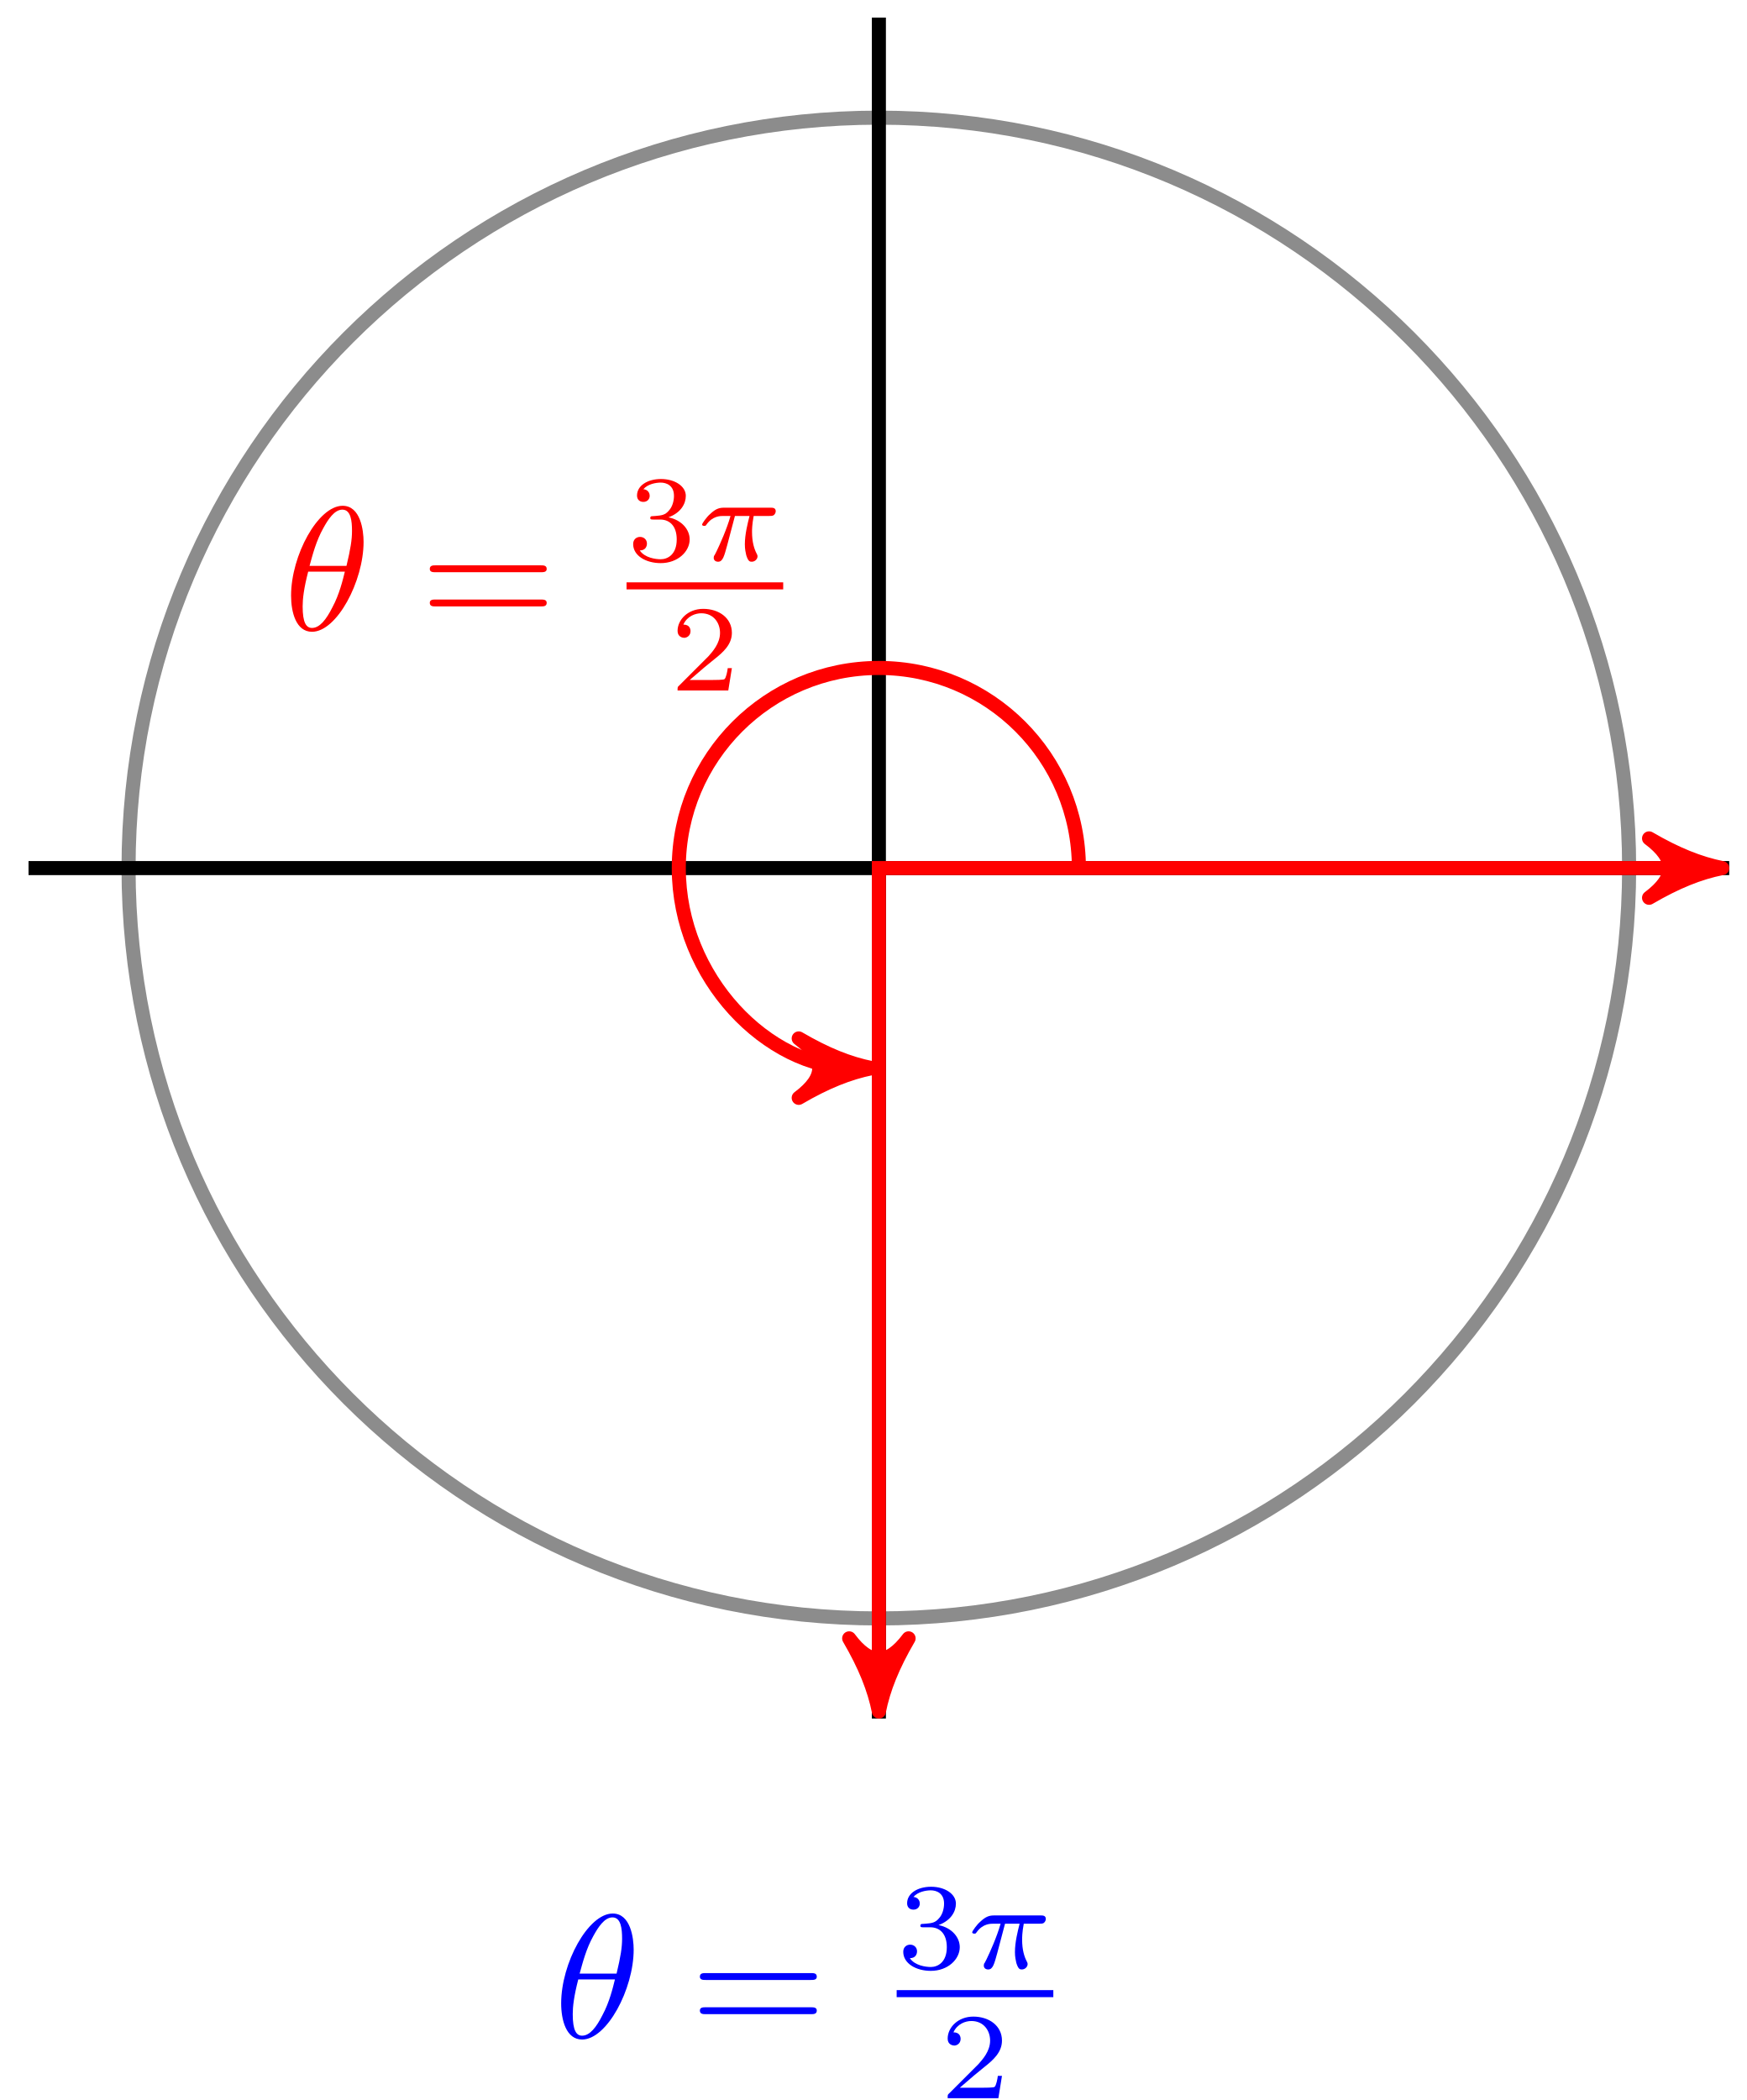
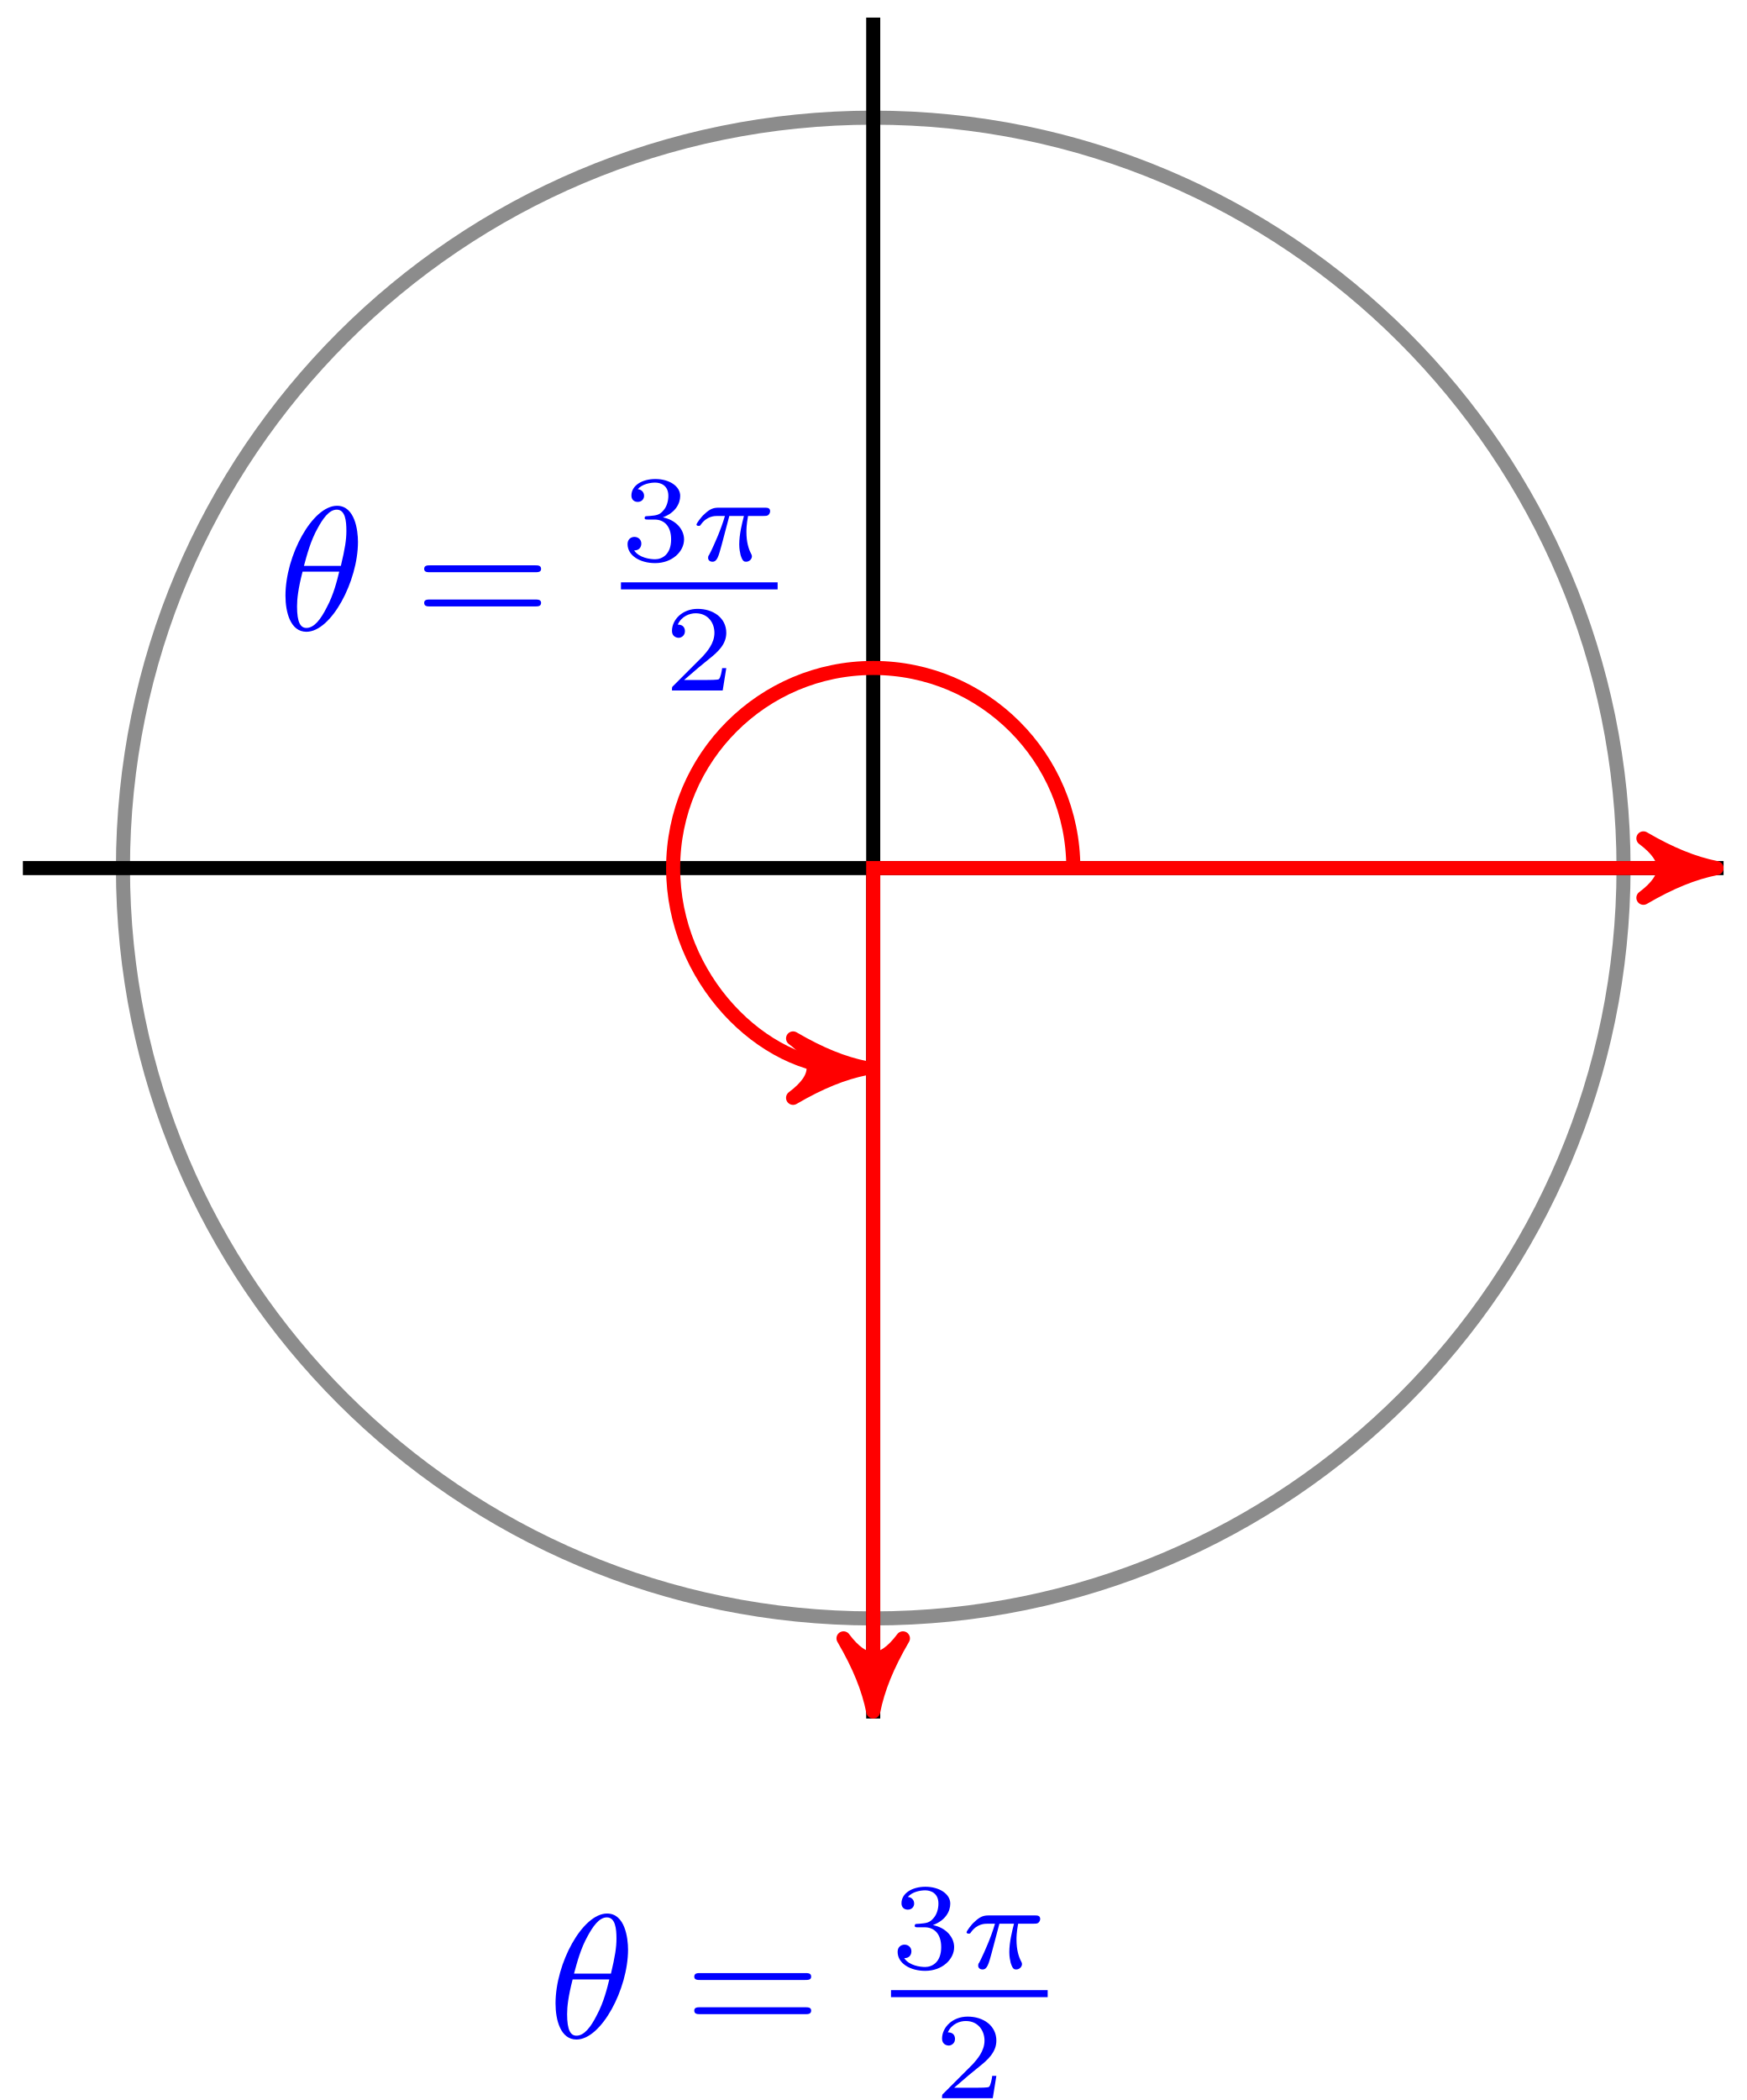
<svg xmlns="http://www.w3.org/2000/svg" xmlns:xlink="http://www.w3.org/1999/xlink" width="99pt" height="119pt" viewBox="0 0 99 119" version="1.1">
  <defs>
    <g>
      <symbol overflow="visible" id="glyph0-0">
        <path style="stroke:none;" d="" />
      </symbol>
      <symbol overflow="visible" id="glyph0-1">
        <path style="stroke:none;" d="M 4.531 -4.984 C 4.531 -5.641 4.359 -7.031 3.344 -7.031 C 1.953 -7.031 0.422 -4.219 0.422 -1.938 C 0.422 -1 0.703 0.109 1.609 0.109 C 3.016 0.109 4.531 -2.75 4.531 -4.984 Z M 1.469 -3.625 C 1.641 -4.25 1.844 -5.047 2.25 -5.766 C 2.516 -6.25 2.875 -6.812 3.328 -6.812 C 3.812 -6.812 3.875 -6.172 3.875 -5.609 C 3.875 -5.109 3.797 -4.609 3.562 -3.625 Z M 3.469 -3.297 C 3.359 -2.844 3.156 -2 2.766 -1.281 C 2.422 -0.594 2.047 -0.109 1.609 -0.109 C 1.281 -0.109 1.078 -0.406 1.078 -1.328 C 1.078 -1.75 1.141 -2.328 1.391 -3.297 Z M 3.469 -3.297 " />
      </symbol>
      <symbol overflow="visible" id="glyph1-0">
        <path style="stroke:none;" d="" />
      </symbol>
      <symbol overflow="visible" id="glyph1-1">
        <path style="stroke:none;" d="M 6.844 -3.266 C 7 -3.266 7.188 -3.266 7.188 -3.453 C 7.188 -3.656 7 -3.656 6.859 -3.656 L 0.891 -3.656 C 0.75 -3.656 0.562 -3.656 0.562 -3.453 C 0.562 -3.266 0.75 -3.266 0.891 -3.266 Z M 6.859 -1.328 C 7 -1.328 7.188 -1.328 7.188 -1.531 C 7.188 -1.719 7 -1.719 6.844 -1.719 L 0.891 -1.719 C 0.75 -1.719 0.562 -1.719 0.562 -1.531 C 0.562 -1.328 0.75 -1.328 0.891 -1.328 Z M 6.859 -1.328 " />
      </symbol>
      <symbol overflow="visible" id="glyph2-0">
        <path style="stroke:none;" d="" />
      </symbol>
      <symbol overflow="visible" id="glyph2-1">
        <path style="stroke:none;" d="M 1.906 -2.328 C 2.453 -2.328 2.844 -1.953 2.844 -1.203 C 2.844 -0.344 2.328 -0.078 1.938 -0.078 C 1.656 -0.078 1.031 -0.156 0.75 -0.578 C 1.078 -0.578 1.156 -0.812 1.156 -0.969 C 1.156 -1.188 0.984 -1.344 0.766 -1.344 C 0.578 -1.344 0.375 -1.219 0.375 -0.938 C 0.375 -0.281 1.094 0.141 1.938 0.141 C 2.906 0.141 3.578 -0.516 3.578 -1.203 C 3.578 -1.75 3.141 -2.297 2.375 -2.453 C 3.094 -2.719 3.359 -3.234 3.359 -3.672 C 3.359 -4.219 2.734 -4.625 1.953 -4.625 C 1.188 -4.625 0.594 -4.25 0.594 -3.688 C 0.594 -3.453 0.75 -3.328 0.953 -3.328 C 1.172 -3.328 1.312 -3.484 1.312 -3.672 C 1.312 -3.875 1.172 -4.031 0.953 -4.047 C 1.203 -4.344 1.672 -4.422 1.938 -4.422 C 2.25 -4.422 2.688 -4.266 2.688 -3.672 C 2.688 -3.375 2.594 -3.047 2.406 -2.844 C 2.188 -2.578 1.984 -2.562 1.641 -2.531 C 1.469 -2.516 1.453 -2.516 1.422 -2.516 C 1.406 -2.516 1.344 -2.5 1.344 -2.422 C 1.344 -2.328 1.406 -2.328 1.531 -2.328 Z M 1.906 -2.328 " />
      </symbol>
      <symbol overflow="visible" id="glyph2-2">
        <path style="stroke:none;" d="M 3.516 -1.266 L 3.281 -1.266 C 3.266 -1.109 3.188 -0.703 3.094 -0.641 C 3.047 -0.594 2.516 -0.594 2.406 -0.594 L 1.125 -0.594 C 1.859 -1.234 2.109 -1.438 2.516 -1.766 C 3.031 -2.172 3.516 -2.609 3.516 -3.266 C 3.516 -4.109 2.781 -4.625 1.891 -4.625 C 1.031 -4.625 0.438 -4.016 0.438 -3.375 C 0.438 -3.031 0.734 -2.984 0.812 -2.984 C 0.969 -2.984 1.172 -3.109 1.172 -3.359 C 1.172 -3.484 1.125 -3.734 0.766 -3.734 C 0.984 -4.219 1.453 -4.375 1.781 -4.375 C 2.484 -4.375 2.844 -3.828 2.844 -3.266 C 2.844 -2.656 2.406 -2.188 2.188 -1.938 L 0.516 -0.266 C 0.438 -0.203 0.438 -0.188 0.438 0 L 3.312 0 Z M 3.516 -1.266 " />
      </symbol>
      <symbol overflow="visible" id="glyph3-0">
        <path style="stroke:none;" d="" />
      </symbol>
      <symbol overflow="visible" id="glyph3-1">
        <path style="stroke:none;" d="M 2.172 -2.531 L 3 -2.531 C 2.891 -2.109 2.734 -1.484 2.734 -0.922 C 2.734 -0.641 2.781 -0.453 2.812 -0.312 C 2.922 0.047 3.016 0.062 3.125 0.062 C 3.297 0.062 3.453 -0.078 3.453 -0.25 C 3.453 -0.297 3.438 -0.328 3.406 -0.391 C 3.266 -0.656 3.141 -1.047 3.141 -1.625 C 3.141 -1.75 3.141 -2.031 3.234 -2.531 L 4.109 -2.531 C 4.234 -2.531 4.297 -2.531 4.375 -2.578 C 4.469 -2.656 4.484 -2.766 4.484 -2.797 C 4.484 -3 4.312 -3 4.188 -3 L 1.562 -3 C 1.281 -3 1.078 -2.938 0.766 -2.641 C 0.578 -2.484 0.312 -2.109 0.312 -2.047 C 0.312 -1.969 0.406 -1.969 0.438 -1.969 C 0.516 -1.969 0.516 -1.984 0.562 -2.047 C 0.906 -2.531 1.344 -2.531 1.5 -2.531 L 1.922 -2.531 C 1.703 -1.766 1.328 -0.938 1.125 -0.516 C 1.078 -0.438 1.016 -0.281 0.984 -0.266 C 0.984 -0.234 0.969 -0.203 0.969 -0.156 C 0.969 -0.047 1.047 0.062 1.219 0.062 C 1.484 0.062 1.562 -0.25 1.734 -0.875 Z M 2.172 -2.531 " />
      </symbol>
    </g>
  </defs>
  <g id="surface1">
-     <path style="fill:none;stroke-width:0.797;stroke-linecap:butt;stroke-linejoin:miter;stroke:rgb(54.999%,54.999%,54.999%);stroke-opacity:1;stroke-miterlimit:10;" d="M 269.293 -0.002 C 269.293 23.485 250.259 42.52 226.776 42.52 C 203.293 42.52 184.255 23.485 184.255 -0.002 C 184.255 -23.485 203.293 -42.519 226.776 -42.519 C 250.259 -42.519 269.293 -23.485 269.293 -0.002 Z M 269.293 -0.002 " transform="matrix(1.00005,0,0,-1.00005,-176.9786,49.18971)" />
-     <path style="fill:none;stroke-width:0.797;stroke-linecap:butt;stroke-linejoin:miter;stroke:rgb(0%,0%,0%);stroke-opacity:1;stroke-miterlimit:10;" d="M 178.587 -0.002 L 274.965 -0.002 " transform="matrix(1.00005,0,0,-1.00005,-176.9786,49.18971)" />
-     <path style="fill:none;stroke-width:0.797;stroke-linecap:butt;stroke-linejoin:miter;stroke:rgb(0%,0%,0%);stroke-opacity:1;stroke-miterlimit:10;" d="M 226.776 -48.191 L 226.776 48.191 " transform="matrix(1.00005,0,0,-1.00005,-176.9786,49.18971)" />
-     <path style="fill:none;stroke-width:0.797;stroke-linecap:butt;stroke-linejoin:miter;stroke:rgb(100%,0%,0%);stroke-opacity:1;stroke-miterlimit:10;" d="M 238.111 -0.002 C 238.111 6.264 233.037 11.338 226.776 11.338 C 220.511 11.338 215.437 6.264 215.437 -0.002 C 215.437 -6.263 220.511 -11.337 225.338 -11.337 " transform="matrix(1.00005,0,0,-1.00005,-176.9786,49.18971)" />
-     <path style="fill-rule:nonzero;fill:rgb(100%,0%,0%);fill-opacity:1;stroke-width:0.797;stroke-linecap:butt;stroke-linejoin:round;stroke:rgb(100%,0%,0%);stroke-opacity:1;stroke-miterlimit:10;" d="M 1.038 0.001 C -0.259 0.259 -1.556 0.779 -3.107 1.685 C -1.556 0.517 -1.556 -0.518 -3.107 -1.682 C -1.556 -0.776 -0.259 -0.26 1.038 0.001 Z M 1.038 0.001 " transform="matrix(1.00005,0,0,-1.00005,48.37253,60.52883)" />
-     <g style="fill:rgb(100%,0%,0%);fill-opacity:1;">
-       <use xlink:href="#glyph0-1" x="16.074" y="35.692" />
-     </g>
-     <g style="fill:rgb(100%,0%,0%);fill-opacity:1;">
-       <use xlink:href="#glyph1-1" x="23.795" y="35.692" />
-     </g>
-     <g style="fill:rgb(100%,0%,0%);fill-opacity:1;">
-       <use xlink:href="#glyph2-1" x="35.508" y="31.769" />
-     </g>
-     <g style="fill:rgb(100%,0%,0%);fill-opacity:1;">
-       <use xlink:href="#glyph3-1" x="39.479" y="31.769" />
-     </g>
-     <path style="fill:none;stroke-width:0.399;stroke-linecap:butt;stroke-linejoin:miter;stroke:rgb(100%,0%,0%);stroke-opacity:1;stroke-miterlimit:10;" d="M -72.537 -31.7 L -63.659 -31.7 " transform="matrix(1.00005,0,0,-1.00005,108.0487,1.497325)" />
-     <g style="fill:rgb(100%,0%,0%);fill-opacity:1;">
-       <use xlink:href="#glyph2-2" x="37.962" y="39.127" />
-     </g>
-     <path style="fill:none;stroke-width:0.797;stroke-linecap:butt;stroke-linejoin:miter;stroke:rgb(100%,0%,0%);stroke-opacity:1;stroke-miterlimit:10;" d="M 273.527 -0.002 L 226.776 -0.002 L 226.776 -46.753 " transform="matrix(1.00005,0,0,-1.00005,-176.9786,49.18971)" />
-     <path style="fill-rule:nonzero;fill:rgb(100%,0%,0%);fill-opacity:1;stroke-width:0.797;stroke-linecap:butt;stroke-linejoin:round;stroke:rgb(100%,0%,0%);stroke-opacity:1;stroke-miterlimit:10;" d="M 1.037 -0.002 C -0.26 0.26 -1.553 0.776 -3.107 1.682 C -1.553 0.518 -1.553 -0.517 -3.107 -1.685 C -1.553 -0.779 -0.26 -0.259 1.037 -0.002 Z M 1.037 -0.002 " transform="matrix(1.00005,0,0,-1.00005,96.56442,49.18971)" />
-     <path style="fill-rule:nonzero;fill:rgb(100%,0%,0%);fill-opacity:1;stroke-width:0.797;stroke-linecap:butt;stroke-linejoin:round;stroke:rgb(100%,0%,0%);stroke-opacity:1;stroke-miterlimit:10;" d="M 1.037 0.001 C -0.259 0.259 -1.552 0.779 -3.107 1.685 C -1.552 0.517 -1.552 -0.518 -3.107 -1.682 C -1.552 -0.776 -0.259 -0.26 1.037 0.001 Z M 1.037 0.001 " transform="matrix(0,1.00005,1.00005,0,49.80722,95.94692)" />
+     <path style="fill:none;stroke-width:0.797;stroke-linecap:butt;stroke-linejoin:miter;stroke:rgb(54.999%,54.999%,54.999%);stroke-opacity:1;stroke-miterlimit:10;" d="M 269.296 -0.002 C 269.296 23.485 250.258 42.52 226.774 42.52 C 203.291 42.52 184.256 23.485 184.256 -0.002 C 184.256 -23.485 203.291 -42.519 226.774 -42.519 C 250.258 -42.519 269.296 -23.485 269.296 -0.002 Z M 269.296 -0.002 " transform="matrix(1.00003,0,0,-1.00005,-177.2929,49.18971)" />
+     <path style="fill:none;stroke-width:0.797;stroke-linecap:butt;stroke-linejoin:miter;stroke:rgb(0%,0%,0%);stroke-opacity:1;stroke-miterlimit:10;" d="M 178.584 -0.002 L 274.964 -0.002 " transform="matrix(1.00003,0,0,-1.00005,-177.2929,49.18971)" />
+     <path style="fill:none;stroke-width:0.797;stroke-linecap:butt;stroke-linejoin:miter;stroke:rgb(0%,0%,0%);stroke-opacity:1;stroke-miterlimit:10;" d="M 226.774 -48.191 L 226.774 48.191 " transform="matrix(1.00003,0,0,-1.00005,-177.2929,49.18971)" />
+     <path style="fill:none;stroke-width:0.797;stroke-linecap:butt;stroke-linejoin:miter;stroke:rgb(100%,0%,0%);stroke-opacity:1;stroke-miterlimit:10;" d="M 238.114 -0.002 C 238.114 6.264 233.036 11.338 226.774 11.338 C 220.513 11.338 215.435 6.264 215.435 -0.002 C 215.435 -6.263 220.513 -11.337 225.341 -11.337 " transform="matrix(1.00003,0,0,-1.00005,-177.2929,49.18971)" />
+     <path style="fill-rule:nonzero;fill:rgb(100%,0%,0%);fill-opacity:1;stroke-width:0.797;stroke-linecap:butt;stroke-linejoin:round;stroke:rgb(100%,0%,0%);stroke-opacity:1;stroke-miterlimit:10;" d="M 1.036 0.001 C -0.261 0.259 -1.554 0.779 -3.108 1.685 C -1.554 0.517 -1.554 -0.518 -3.108 -1.682 C -1.554 -0.776 -0.261 -0.26 1.036 0.001 Z M 1.036 0.001 " transform="matrix(1.00003,0,0,-1.00005,48.05376,60.52883)" />
    <g style="fill:rgb(0%,0%,100%);fill-opacity:1;">
-       <use xlink:href="#glyph0-1" x="31.381" y="115.464" />
+       <use xlink:href="#glyph0-1" x="15.756" y="35.692" />
    </g>
    <g style="fill:rgb(0%,0%,100%);fill-opacity:1;">
-       <use xlink:href="#glyph1-1" x="39.102" y="115.464" />
+       <use xlink:href="#glyph1-1" x="23.477" y="35.692" />
    </g>
    <g style="fill:rgb(0%,0%,100%);fill-opacity:1;">
-       <use xlink:href="#glyph2-1" x="50.815" y="111.541" />
+       <use xlink:href="#glyph2-1" x="35.19" y="31.769" />
    </g>
    <g style="fill:rgb(0%,0%,100%);fill-opacity:1;">
-       <use xlink:href="#glyph3-1" x="54.786" y="111.541" />
+       <use xlink:href="#glyph3-1" x="39.161" y="31.769" />
    </g>
-     <path style="fill:none;stroke-width:0.399;stroke-linecap:butt;stroke-linejoin:miter;stroke:rgb(0%,0%,100%);stroke-opacity:1;stroke-miterlimit:10;" d="M -72.535 -31.702 L -63.657 -31.702 " transform="matrix(1.00005,0,0,-1.00005,123.3554,81.26931)" />
+     <path style="fill:none;stroke-width:0.399;stroke-linecap:butt;stroke-linejoin:miter;stroke:rgb(0%,0%,100%);stroke-opacity:1;stroke-miterlimit:10;" d="M -75.853 -31.7 L -66.974 -31.7 " transform="matrix(1.00003,0,0,-1.00005,111.0468,1.497325)" />
    <g style="fill:rgb(0%,0%,100%);fill-opacity:1;">
-       <use xlink:href="#glyph2-2" x="53.269" y="118.899" />
+       <use xlink:href="#glyph2-2" x="37.645" y="39.127" />
+     </g>
+     <path style="fill:none;stroke-width:0.797;stroke-linecap:butt;stroke-linejoin:miter;stroke:rgb(100%,0%,0%);stroke-opacity:1;stroke-miterlimit:10;" d="M 273.531 -0.002 L 226.774 -0.002 L 226.774 -46.753 " transform="matrix(1.00003,0,0,-1.00005,-177.2929,49.18971)" />
+     <path style="fill-rule:nonzero;fill:rgb(100%,0%,0%);fill-opacity:1;stroke-width:0.797;stroke-linecap:butt;stroke-linejoin:round;stroke:rgb(100%,0%,0%);stroke-opacity:1;stroke-miterlimit:10;" d="M 1.037 -0.002 C -0.26 0.26 -1.553 0.776 -3.108 1.682 C -1.553 0.518 -1.553 -0.517 -3.108 -1.685 C -1.553 -0.779 -0.26 -0.259 1.037 -0.002 Z M 1.037 -0.002 " transform="matrix(1.00003,0,0,-1.00005,96.24469,49.18971)" />
+     <path style="fill-rule:nonzero;fill:rgb(100%,0%,0%);fill-opacity:1;stroke-width:0.797;stroke-linecap:butt;stroke-linejoin:round;stroke:rgb(100%,0%,0%);stroke-opacity:1;stroke-miterlimit:10;" d="M 1.037 -0 C -0.259 0.258 -1.552 0.777 -3.107 1.683 C -1.552 0.519 -1.552 -0.52 -3.107 -1.684 C -1.552 -0.777 -0.259 -0.258 1.037 -0 Z M 1.037 -0 " transform="matrix(0,1.00005,1.00003,0,49.48842,95.94692)" />
+     <g style="fill:rgb(0%,0%,100%);fill-opacity:1;">
+       <use xlink:href="#glyph0-1" x="31.062" y="115.464" />
+     </g>
+     <g style="fill:rgb(0%,0%,100%);fill-opacity:1;">
+       <use xlink:href="#glyph1-1" x="38.784" y="115.464" />
+     </g>
+     <g style="fill:rgb(0%,0%,100%);fill-opacity:1;">
+       <use xlink:href="#glyph2-1" x="50.496" y="111.541" />
+     </g>
+     <g style="fill:rgb(0%,0%,100%);fill-opacity:1;">
+       <use xlink:href="#glyph3-1" x="54.467" y="111.541" />
+     </g>
+     <path style="fill:none;stroke-width:0.399;stroke-linecap:butt;stroke-linejoin:miter;stroke:rgb(0%,0%,100%);stroke-opacity:1;stroke-miterlimit:10;" d="M -75.855 -31.702 L -66.976 -31.702 " transform="matrix(1.00003,0,0,-1.00005,126.3533,81.26931)" />
+     <g style="fill:rgb(0%,0%,100%);fill-opacity:1;">
+       <use xlink:href="#glyph2-2" x="52.951" y="118.899" />
    </g>
  </g>
</svg>
